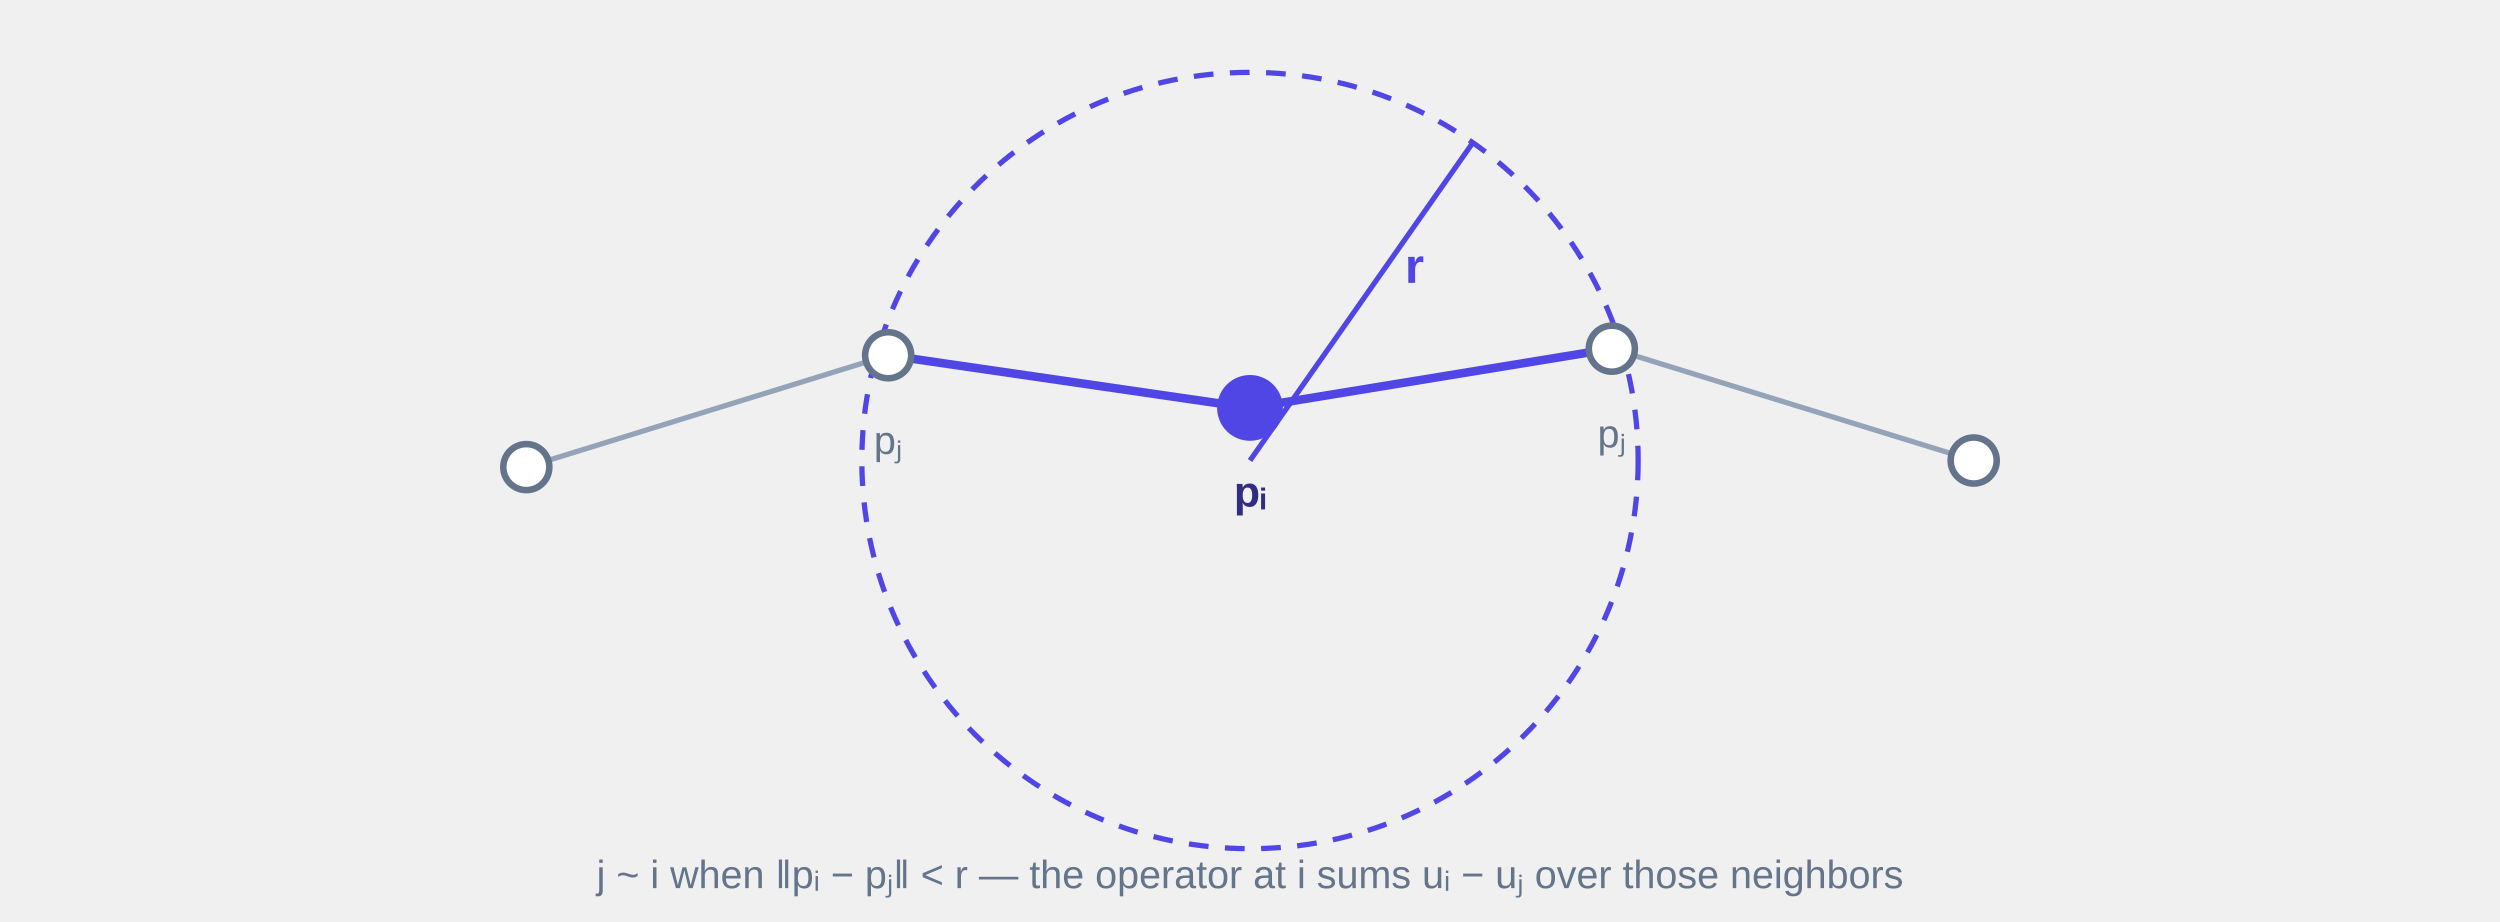
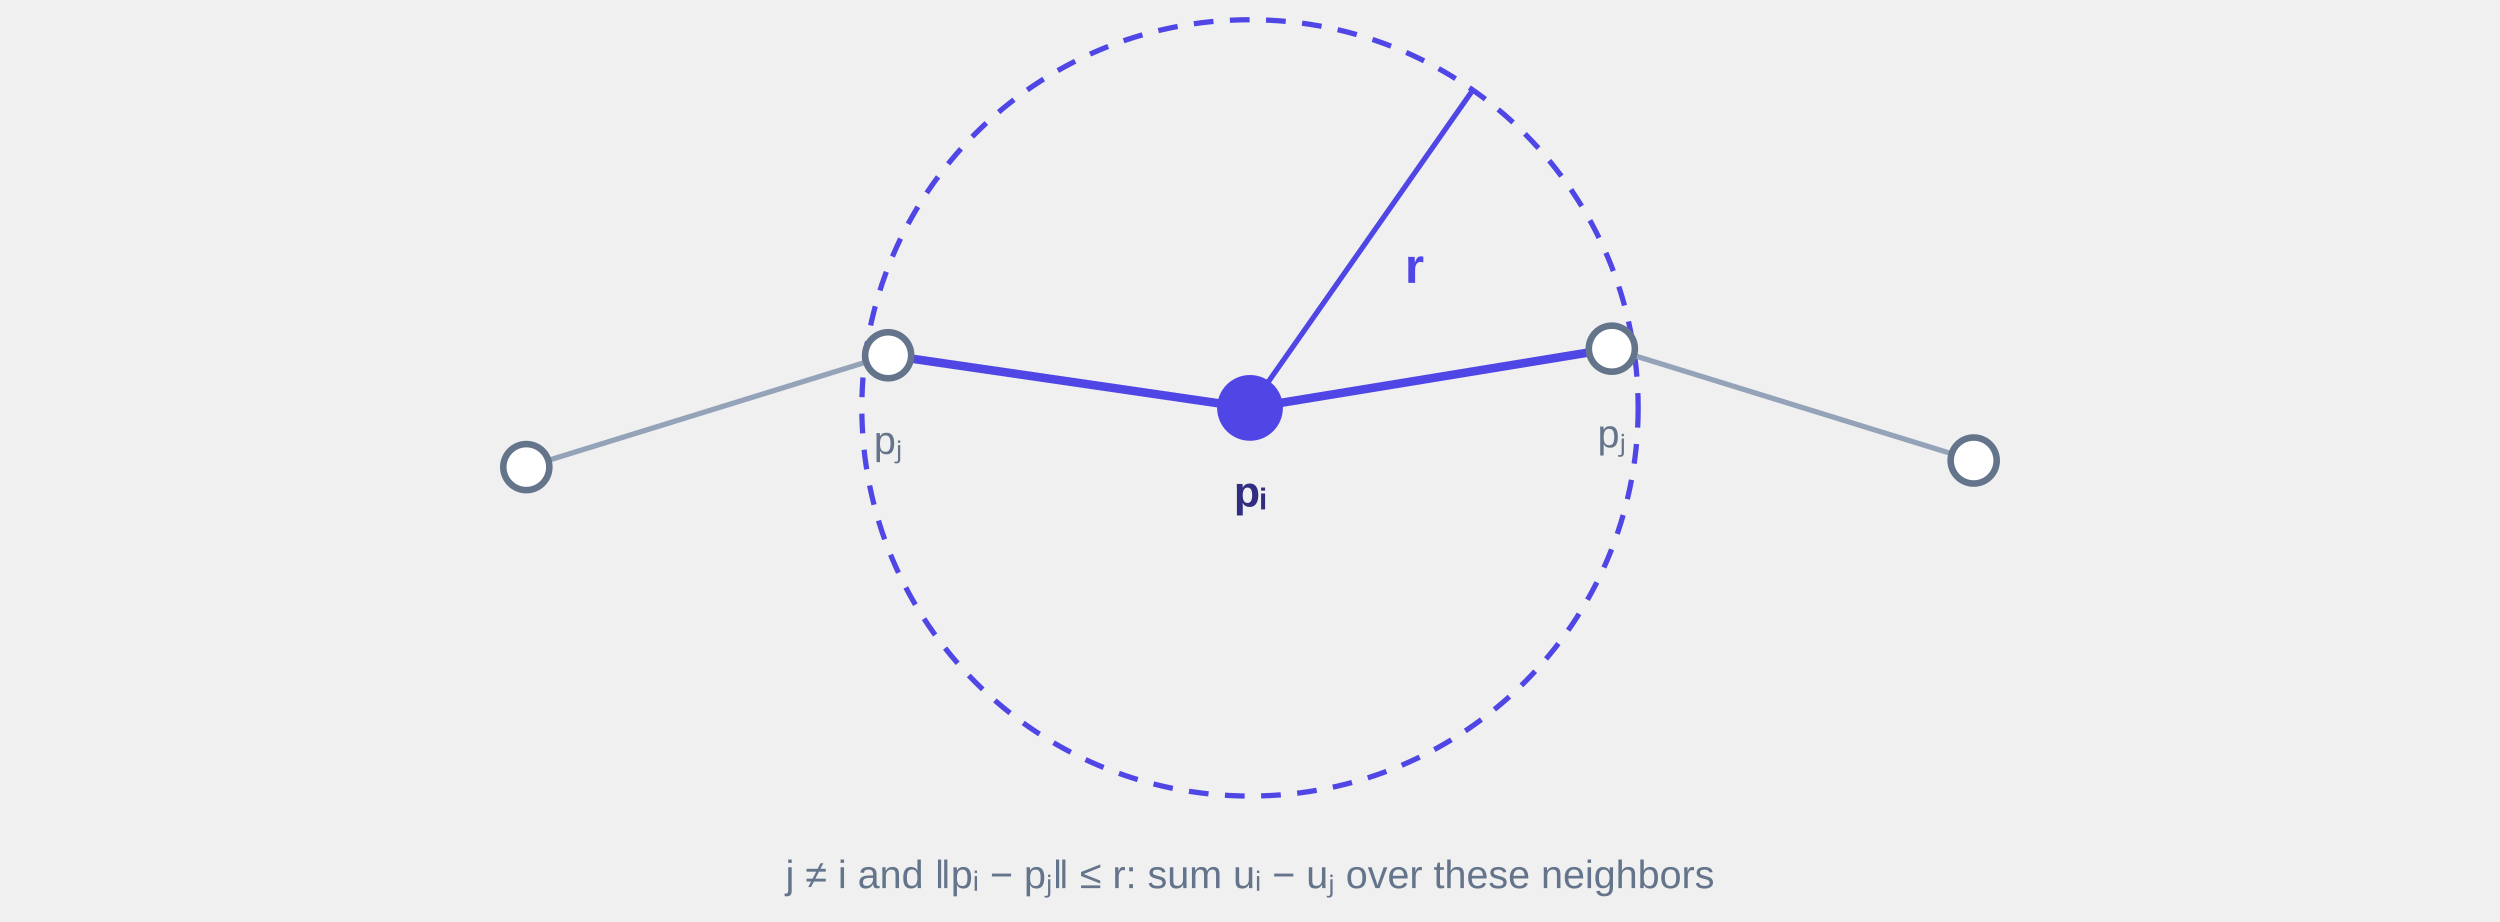
<svg xmlns="http://www.w3.org/2000/svg" width="760" height="280" viewBox="0 0 760 280" role="img" aria-labelledby="title desc">
  <defs>
    <style>
      text{font-family:Arial,sans-serif}
      .nodeLbl{font-size:13px;font-weight:700;fill:#312e81;text-anchor:middle}
      .sub{font-size:12px;fill:#64748b;text-anchor:middle}
      .rLbl{font-size:15px;font-weight:700;fill:#4f46e5;text-anchor:middle}
      .edge{fill:none;stroke:#94a3b8;stroke-width:1.6}
      .edgeHi{fill:none;stroke:#4f46e5;stroke-width:2.6}
      .radius{fill:none;stroke:#4f46e5;stroke-width:1.6;stroke-dasharray:6 5}
      .tick{fill:none;stroke:#4f46e5;stroke-width:1.6}
      .node{fill:#ffffff;stroke:#64748b;stroke-width:2}
      .query{fill:#4f46e5;stroke:#4f46e5;stroke-width:2}
    </style>
  </defs>
-   <circle cx="380" cy="140" r="118" class="radius" />
-   <path d="M380 140 L448 43" class="tick" />
+   <circle cx="380" cy="124" r="118" class="radius" />
+   <path d="M380 124 L448 27" class="tick" />
  <text x="430" y="86" class="rLbl">r</text>
  <path d="M160 142 L270 108" class="edge" />
  <path d="M270 108 L380 124" class="edgeHi" />
  <path d="M380 124 L490 106" class="edgeHi" />
  <path d="M490 106 L600 140" class="edge" />
  <circle cx="160" cy="142" r="7" class="node" />
  <circle cx="270" cy="108" r="7" class="node" />
  <circle cx="380" cy="124" r="9" class="query" />
  <circle cx="490" cy="106" r="7" class="node" />
  <circle cx="600" cy="140" r="7" class="node" />
  <text x="380" y="154" class="nodeLbl">pᵢ</text>
  <text x="270" y="138" class="sub">pⱼ</text>
  <text x="490" y="136" class="sub">pⱼ</text>
-   <text x="380" y="270" class="sub">j ~ i when ‖pᵢ − pⱼ‖ &lt; r — the operator at i sums uᵢ − uⱼ over those neighbors</text>
+   <text x="380" y="270" class="sub">j ≠ i and ‖pᵢ − pⱼ‖ ≤ r: sum uᵢ − uⱼ over these neighbors</text>
</svg>
